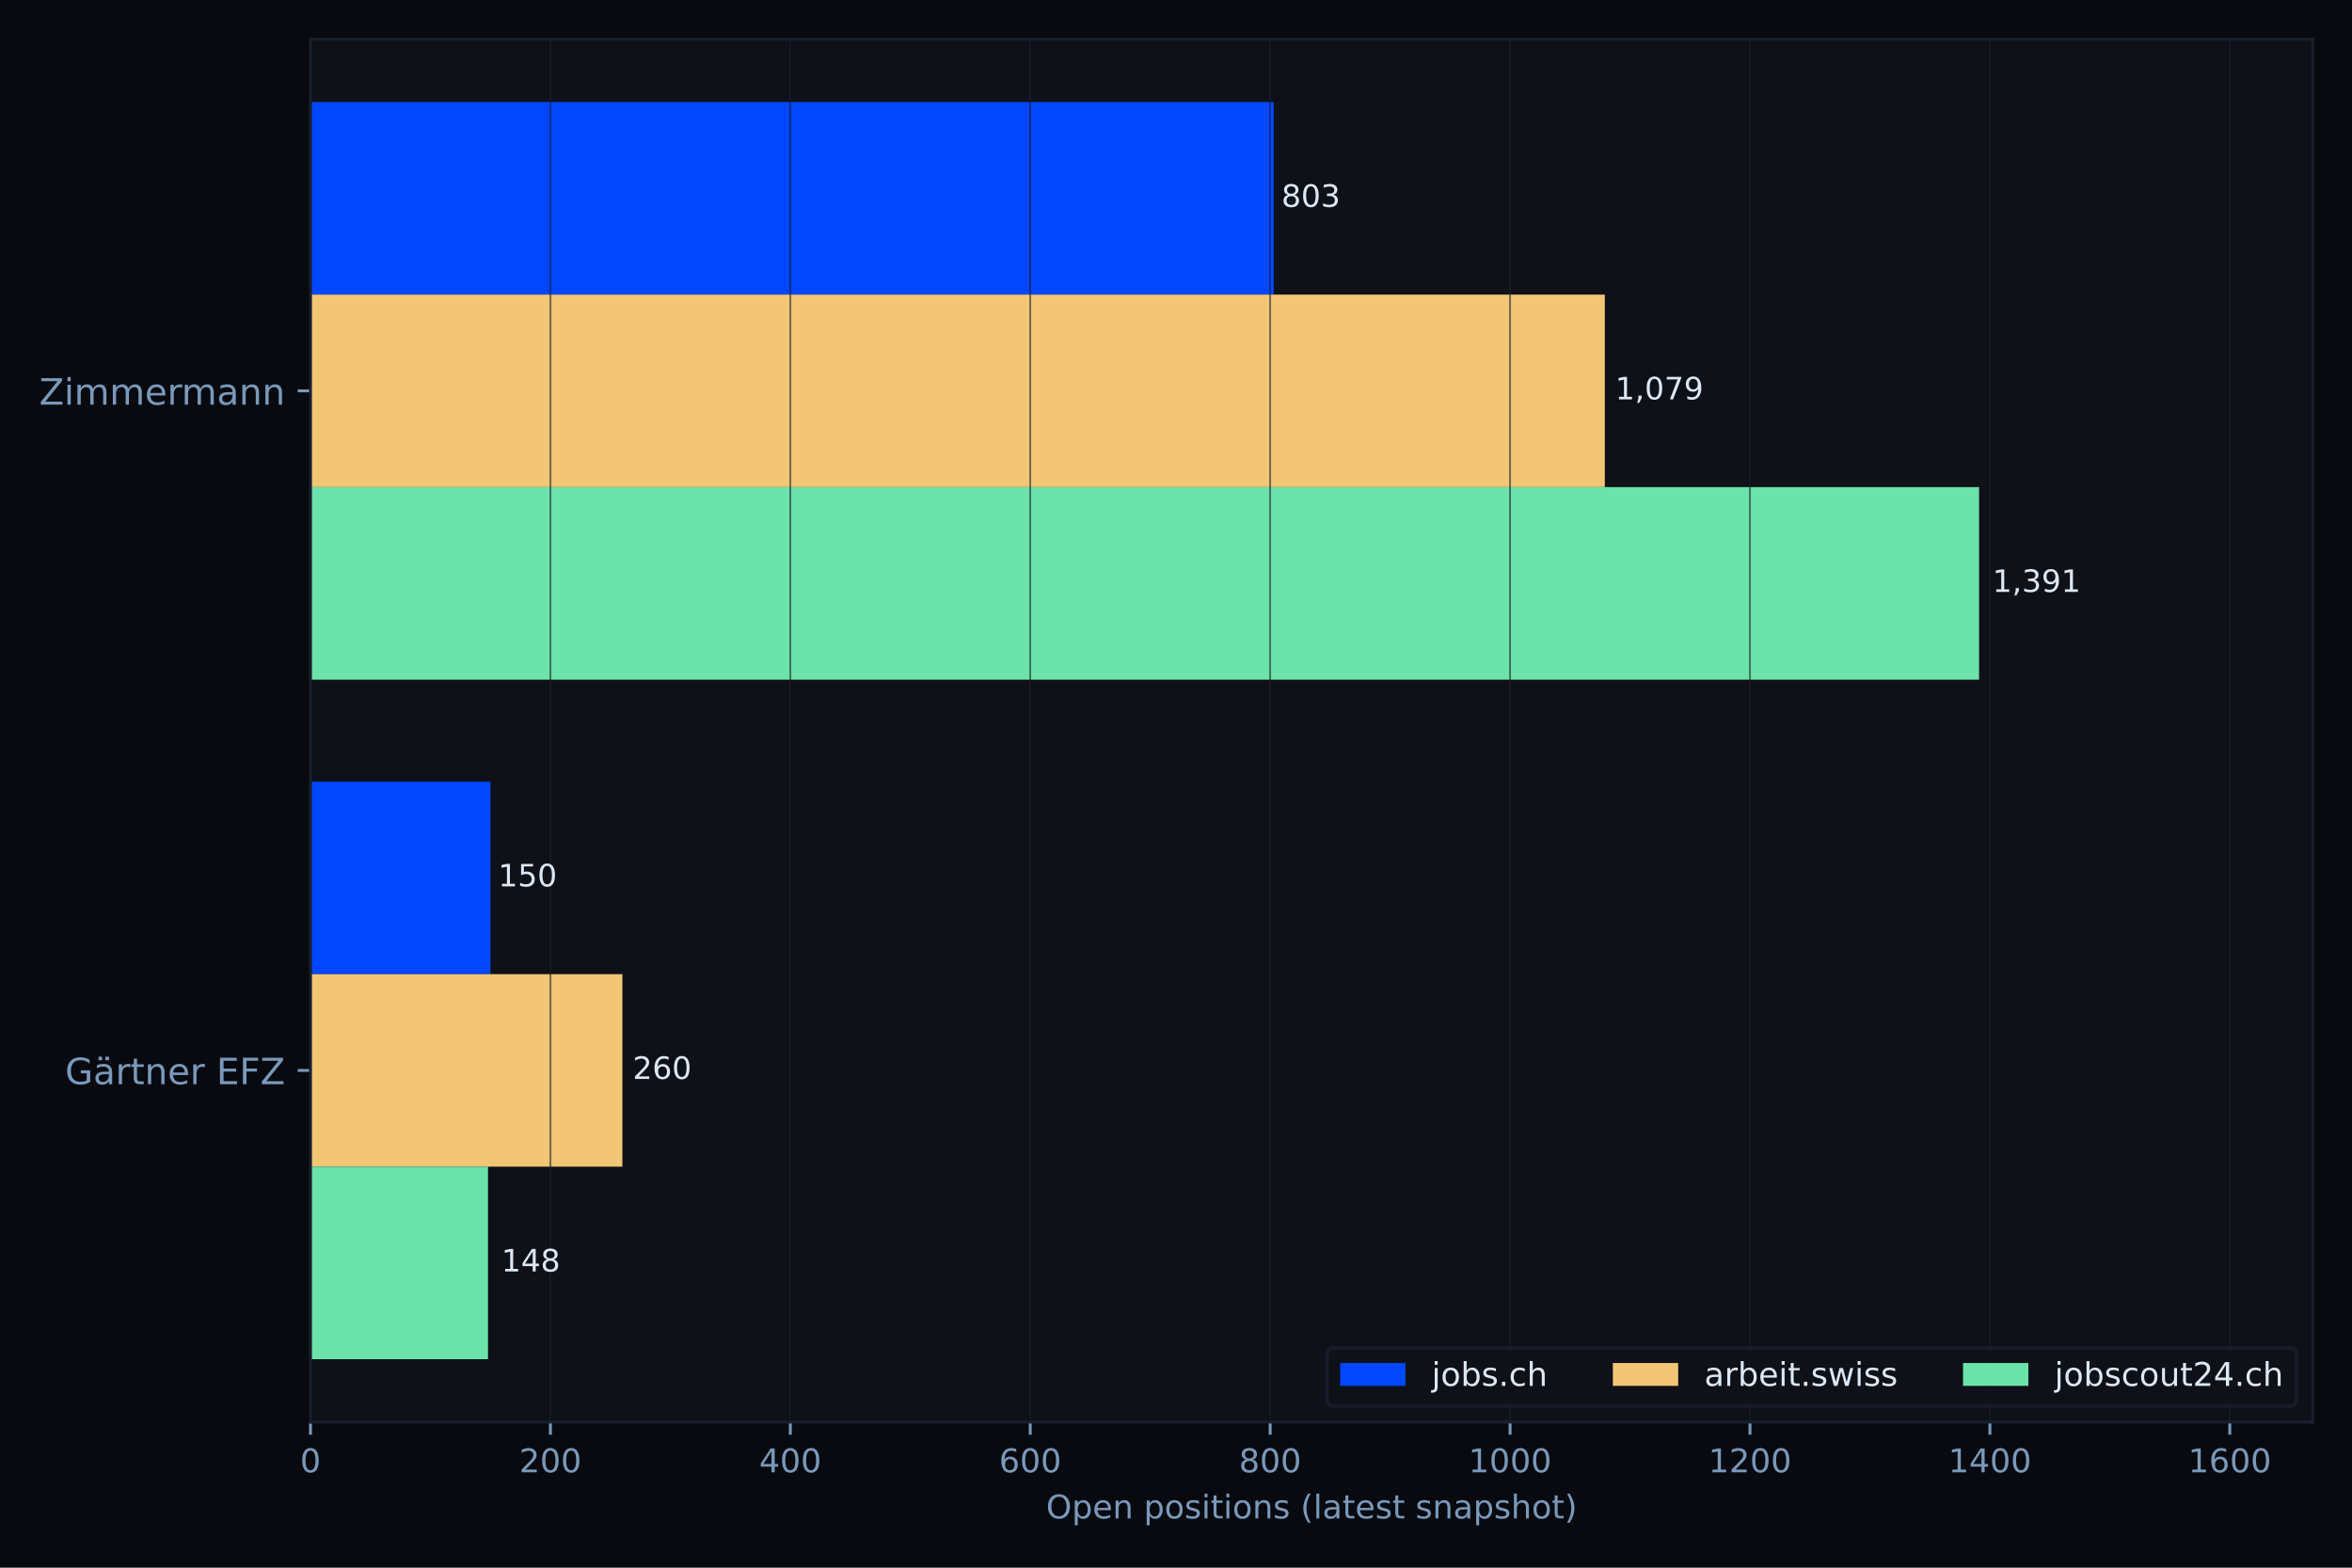
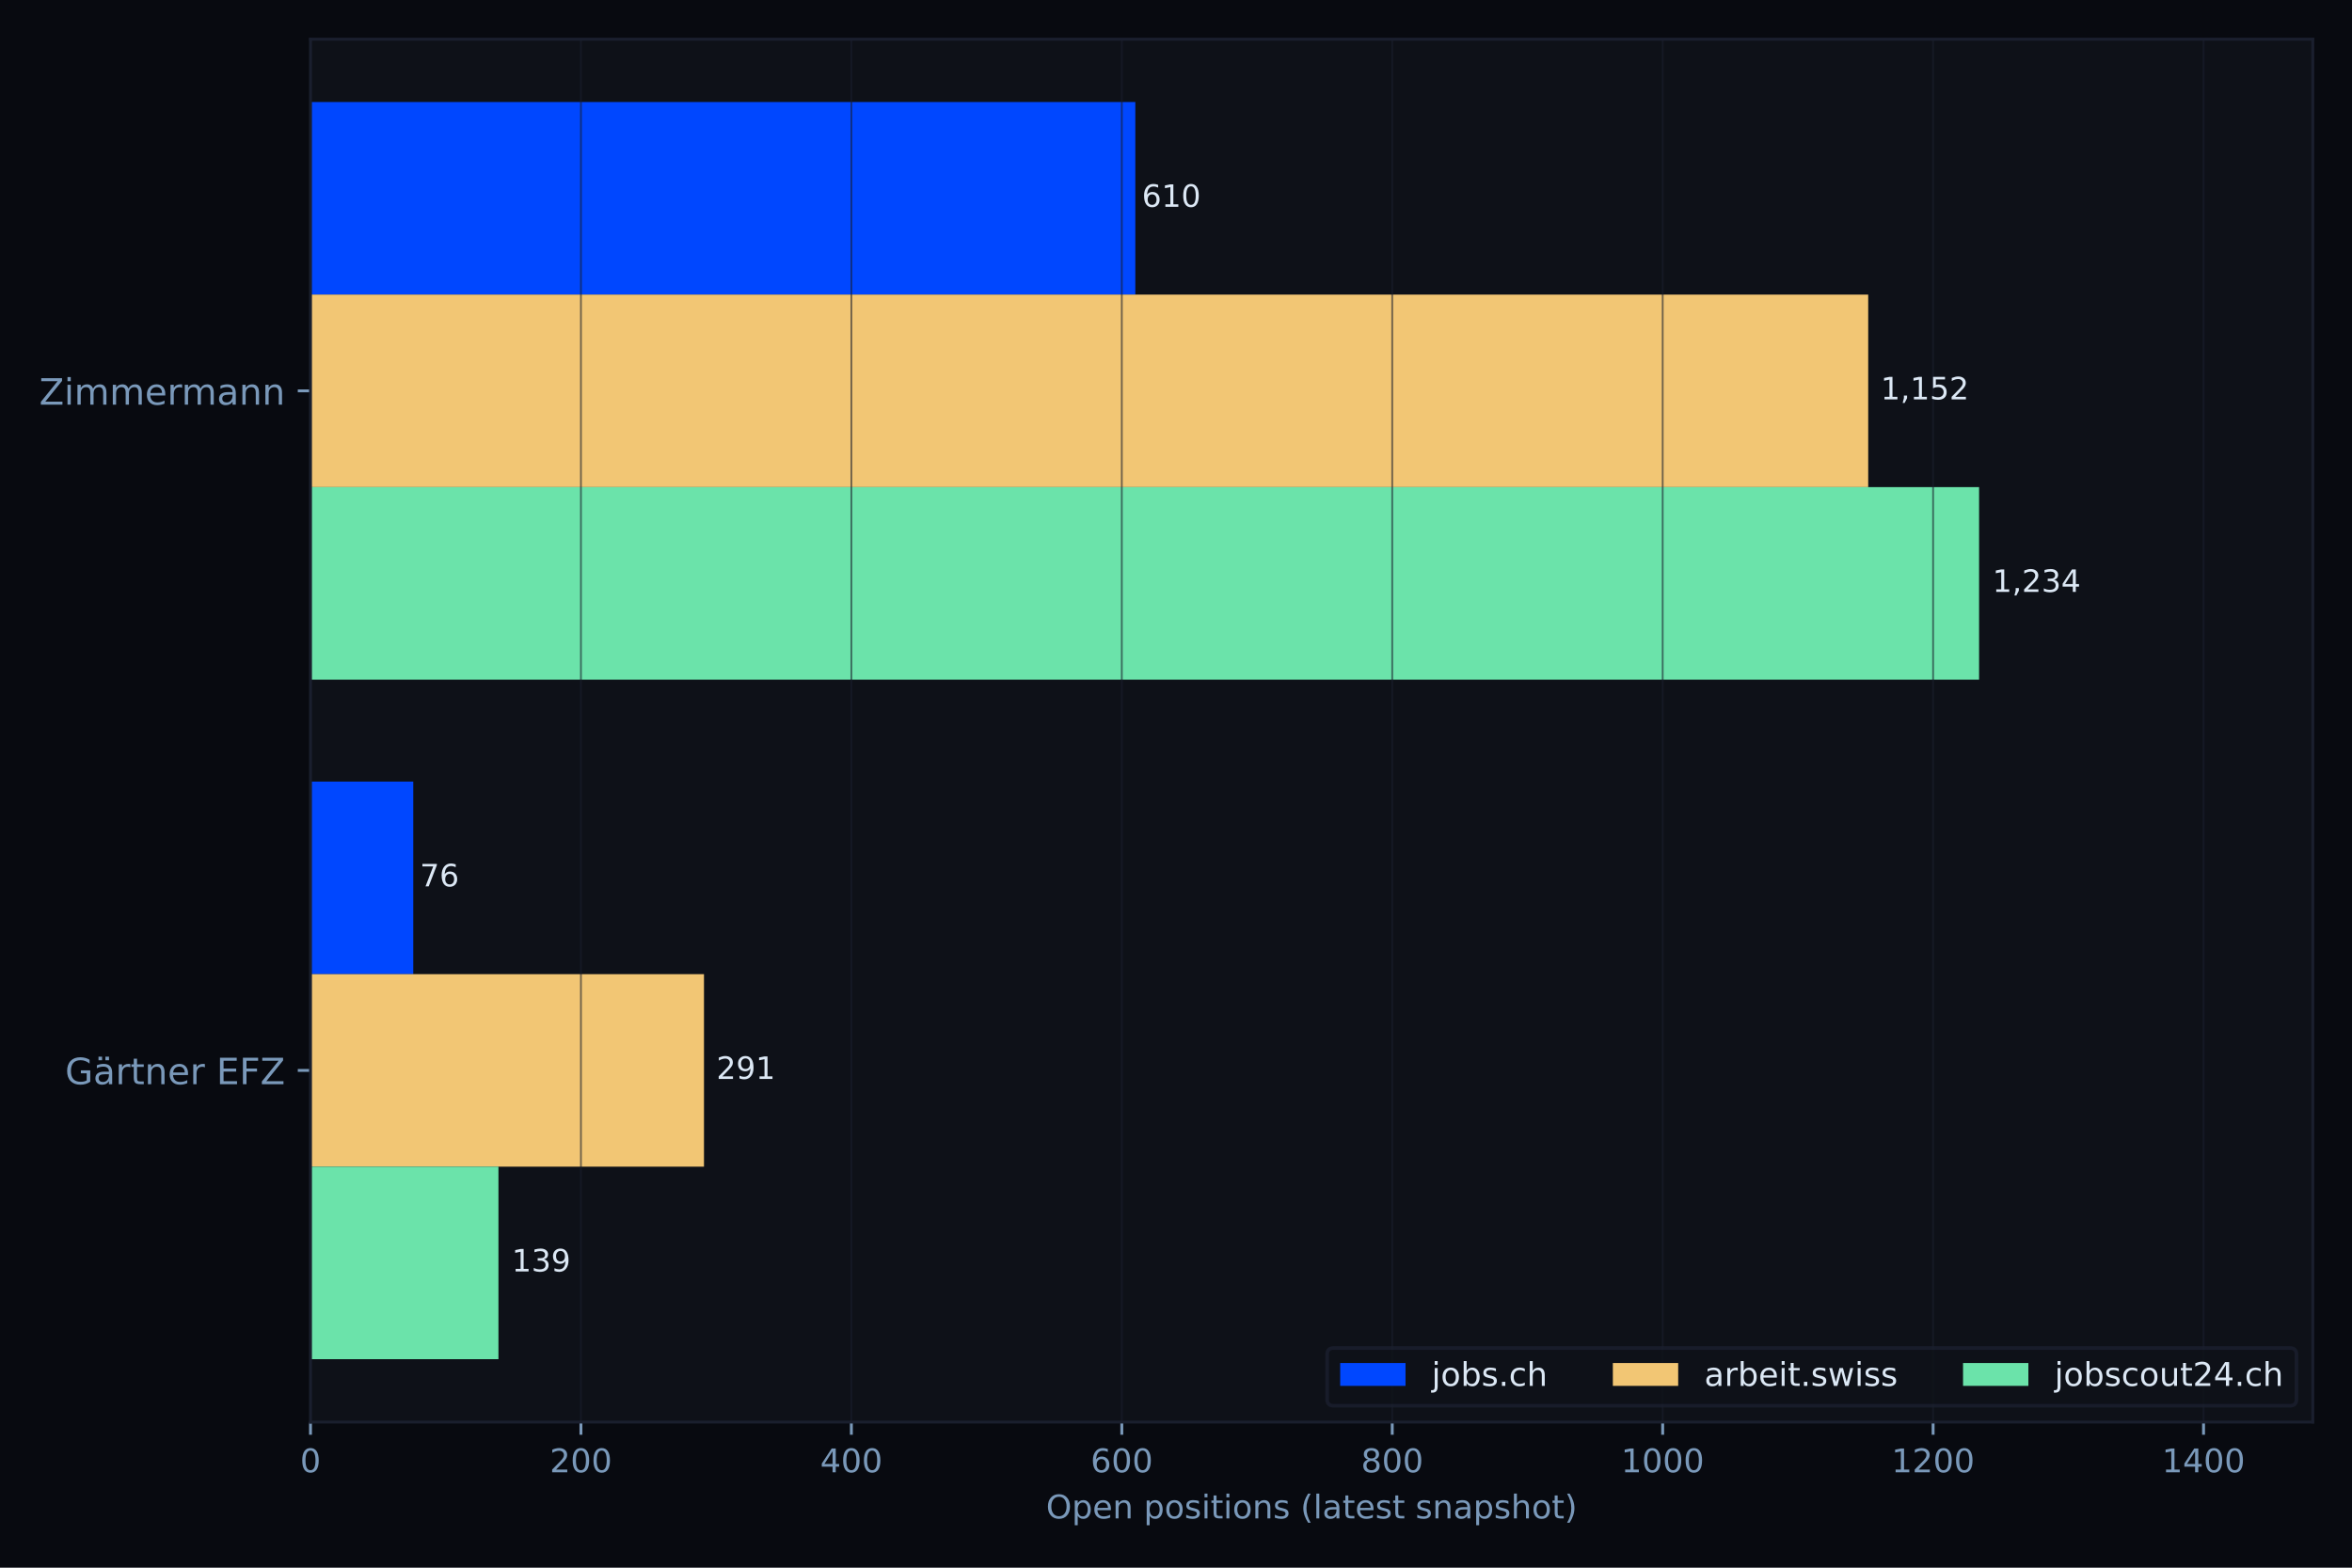
<svg xmlns="http://www.w3.org/2000/svg" xmlns:xlink="http://www.w3.org/1999/xlink" width="648pt" height="432pt" viewBox="0 0 648 432" version="1.1">
  <defs>
    <style type="text/css">*{stroke-linejoin: round; stroke-linecap: butt}</style>
  </defs>
  <g id="figure_1">
    <g id="patch_1">
      <path d="M 0 432  L 648 432  L 648 0  L 0 0  z " style="fill: #080a10" />
    </g>
    <g id="axes_1">
      <g id="patch_2">
        <path d="M 85.545 391.873  L 637.2 391.873  L 637.2 10.8  L 85.545 10.8  z " style="fill: #0e1118" />
      </g>
      <g id="patch_3">
-         <path d="M 85.545 28.121  L 350.929 28.121  L 350.929 81.178  L 85.545 81.178  z " clip-path="url(#p5564562293)" style="fill: #0047ff" />
+         <path d="M 85.545 28.121  L 312.794 28.121  L 312.794 81.178  L 85.545 81.178  z " clip-path="url(#ped184c3786)" style="fill: #0047ff" />
      </g>
      <g id="patch_4">
-         <path d="M 85.545 215.381  L 135.119 215.381  L 135.119 268.438  L 85.545 268.438  z " clip-path="url(#p5564562293)" style="fill: #0047ff" />
+         <path d="M 85.545 215.381  L 113.858 215.381  L 113.858 268.438  L 85.545 268.438  z " clip-path="url(#ped184c3786)" style="fill: #0047ff" />
      </g>
      <g id="patch_5">
-         <path d="M 85.545 81.178  L 442.145 81.178  L 442.145 134.235  L 85.545 134.235  z " clip-path="url(#p5564562293)" style="fill: #f2c674" />
+         <path d="M 85.545 81.178  L 514.709 81.178  L 514.709 134.235  L 85.545 134.235  z " clip-path="url(#ped184c3786)" style="fill: #f2c674" />
      </g>
      <g id="patch_6">
-         <path d="M 85.545 268.438  L 171.473 268.438  L 171.473 321.494  L 85.545 321.494  z " clip-path="url(#p5564562293)" style="fill: #f2c674" />
+         <path d="M 85.545 268.438  L 193.954 268.438  L 193.954 321.494  L 85.545 321.494  z " clip-path="url(#ped184c3786)" style="fill: #f2c674" />
      </g>
      <g id="patch_7">
-         <path d="M 85.545 134.235  L 545.258 134.235  L 545.258 187.292  L 85.545 187.292  z " clip-path="url(#p5564562293)" style="fill: #6be3aa" />
+         <path d="M 85.545 134.235  L 545.258 134.235  L 545.258 187.292  L 85.545 187.292  z " clip-path="url(#ped184c3786)" style="fill: #6be3aa" />
      </g>
      <g id="patch_8">
-         <path d="M 85.545 321.494  L 134.458 321.494  L 134.458 374.551  L 85.545 374.551  z " clip-path="url(#p5564562293)" style="fill: #6be3aa" />
+         <path d="M 85.545 321.494  L 137.328 321.494  L 137.328 374.551  L 85.545 374.551  z " clip-path="url(#ped184c3786)" style="fill: #6be3aa" />
      </g>
      <g id="matplotlib.axis_1">
        <g id="xtick_1">
          <g id="line2d_1">
-             <path d="M 85.545 391.873  L 85.545 10.8  " clip-path="url(#p5564562293)" style="fill: none; stroke: #1a1f2e; stroke-opacity: 0.6; stroke-width: 0.5; stroke-linecap: square" />
+             <path d="M 85.545 391.873  L 85.545 10.8  " clip-path="url(#ped184c3786)" style="fill: none; stroke: #1a1f2e; stroke-opacity: 0.6; stroke-width: 0.5; stroke-linecap: square" />
          </g>
          <g id="line2d_2">
            <defs>
              <path id="mff3be124f5" d="M 0 0  L 0 3.5  " style="stroke: #7a99ba; stroke-width: 0.8" />
            </defs>
            <g>
              <use xlink:href="#mff3be124f5" x="85.545" y="391.873" style="fill: #7a99ba; stroke: #7a99ba; stroke-width: 0.8" />
            </g>
          </g>
          <g id="text_1">
            <g style="fill: #7a99ba" transform="translate(82.68233 405.7113) scale(0.09 -0.09)">
              <defs>
                <path id="DejaVuSans-30" d="M 2034 4250  Q 1547 4250 1301 3770  Q 1056 3291 1056 2328  Q 1056 1369 1301 889  Q 1547 409 2034 409  Q 2525 409 2770 889  Q 3016 1369 3016 2328  Q 3016 3291 2770 3770  Q 2525 4250 2034 4250  z M 2034 4750  Q 2819 4750 3233 4129  Q 3647 3509 3647 2328  Q 3647 1150 3233 529  Q 2819 -91 2034 -91  Q 1250 -91 836 529  Q 422 1150 422 2328  Q 422 3509 836 4129  Q 1250 4750 2034 4750  z " transform="scale(0.015625)" />
              </defs>
              <use xlink:href="#DejaVuSans-30" />
            </g>
          </g>
        </g>
        <g id="xtick_2">
          <g id="line2d_3">
-             <path d="M 151.644 391.873  L 151.644 10.8  " clip-path="url(#p5564562293)" style="fill: none; stroke: #1a1f2e; stroke-opacity: 0.6; stroke-width: 0.5; stroke-linecap: square" />
+             <path d="M 160.053 391.873  L 160.053 10.8  " clip-path="url(#ped184c3786)" style="fill: none; stroke: #1a1f2e; stroke-opacity: 0.6; stroke-width: 0.5; stroke-linecap: square" />
          </g>
          <g id="line2d_4">
            <g>
-               <use xlink:href="#mff3be124f5" x="151.644" y="391.873" style="fill: #7a99ba; stroke: #7a99ba; stroke-width: 0.8" />
+               <use xlink:href="#mff3be124f5" x="160.053" y="391.873" style="fill: #7a99ba; stroke: #7a99ba; stroke-width: 0.8" />
            </g>
          </g>
          <g id="text_2">
-             <g style="fill: #7a99ba" transform="translate(143.0542 405.7113) scale(0.09 -0.09)">
+             <g style="fill: #7a99ba" transform="translate(151.4637 405.7113) scale(0.09 -0.09)">
              <defs>
                <path id="DejaVuSans-32" d="M 1228 531  L 3431 531  L 3431 0  L 469 0  L 469 531  Q 828 903 1448 1529  Q 2069 2156 2228 2338  Q 2531 2678 2651 2914  Q 2772 3150 2772 3378  Q 2772 3750 2511 3984  Q 2250 4219 1831 4219  Q 1534 4219 1204 4116  Q 875 4013 500 3803  L 500 4441  Q 881 4594 1212 4672  Q 1544 4750 1819 4750  Q 2544 4750 2975 4387  Q 3406 4025 3406 3419  Q 3406 3131 3298 2873  Q 3191 2616 2906 2266  Q 2828 2175 2409 1742  Q 1991 1309 1228 531  z " transform="scale(0.015625)" />
              </defs>
              <use xlink:href="#DejaVuSans-32" />
              <use xlink:href="#DejaVuSans-30" x="63.623" />
              <use xlink:href="#DejaVuSans-30" x="127.246" />
            </g>
          </g>
        </g>
        <g id="xtick_3">
          <g id="line2d_5">
-             <path d="M 217.742 391.873  L 217.742 10.8  " clip-path="url(#p5564562293)" style="fill: none; stroke: #1a1f2e; stroke-opacity: 0.6; stroke-width: 0.5; stroke-linecap: square" />
+             <path d="M 234.561 391.873  L 234.561 10.8  " clip-path="url(#ped184c3786)" style="fill: none; stroke: #1a1f2e; stroke-opacity: 0.6; stroke-width: 0.5; stroke-linecap: square" />
          </g>
          <g id="line2d_6">
            <g>
-               <use xlink:href="#mff3be124f5" x="217.742" y="391.873" style="fill: #7a99ba; stroke: #7a99ba; stroke-width: 0.8" />
+               <use xlink:href="#mff3be124f5" x="234.561" y="391.873" style="fill: #7a99ba; stroke: #7a99ba; stroke-width: 0.8" />
            </g>
          </g>
          <g id="text_3">
-             <g style="fill: #7a99ba" transform="translate(209.1522 405.7113) scale(0.09 -0.09)">
+             <g style="fill: #7a99ba" transform="translate(225.9714 405.7113) scale(0.09 -0.09)">
              <defs>
                <path id="DejaVuSans-34" d="M 2419 4116  L 825 1625  L 2419 1625  L 2419 4116  z M 2253 4666  L 3047 4666  L 3047 1625  L 3713 1625  L 3713 1100  L 3047 1100  L 3047 0  L 2419 0  L 2419 1100  L 313 1100  L 313 1709  L 2253 4666  z " transform="scale(0.015625)" />
              </defs>
              <use xlink:href="#DejaVuSans-34" />
              <use xlink:href="#DejaVuSans-30" x="63.623" />
              <use xlink:href="#DejaVuSans-30" x="127.246" />
            </g>
          </g>
        </g>
        <g id="xtick_4">
          <g id="line2d_7">
-             <path d="M 283.84 391.873  L 283.84 10.8  " clip-path="url(#p5564562293)" style="fill: none; stroke: #1a1f2e; stroke-opacity: 0.6; stroke-width: 0.5; stroke-linecap: square" />
+             <path d="M 309.068 391.873  L 309.068 10.8  " clip-path="url(#ped184c3786)" style="fill: none; stroke: #1a1f2e; stroke-opacity: 0.6; stroke-width: 0.5; stroke-linecap: square" />
          </g>
          <g id="line2d_8">
            <g>
-               <use xlink:href="#mff3be124f5" x="283.84" y="391.873" style="fill: #7a99ba; stroke: #7a99ba; stroke-width: 0.8" />
+               <use xlink:href="#mff3be124f5" x="309.068" y="391.873" style="fill: #7a99ba; stroke: #7a99ba; stroke-width: 0.8" />
            </g>
          </g>
          <g id="text_4">
-             <g style="fill: #7a99ba" transform="translate(275.2503 405.7113) scale(0.09 -0.09)">
+             <g style="fill: #7a99ba" transform="translate(300.479 405.7113) scale(0.09 -0.09)">
              <defs>
                <path id="DejaVuSans-36" d="M 2113 2584  Q 1688 2584 1439 2293  Q 1191 2003 1191 1497  Q 1191 994 1439 701  Q 1688 409 2113 409  Q 2538 409 2786 701  Q 3034 994 3034 1497  Q 3034 2003 2786 2293  Q 2538 2584 2113 2584  z M 3366 4563  L 3366 3988  Q 3128 4100 2886 4159  Q 2644 4219 2406 4219  Q 1781 4219 1451 3797  Q 1122 3375 1075 2522  Q 1259 2794 1537 2939  Q 1816 3084 2150 3084  Q 2853 3084 3261 2657  Q 3669 2231 3669 1497  Q 3669 778 3244 343  Q 2819 -91 2113 -91  Q 1303 -91 875 529  Q 447 1150 447 2328  Q 447 3434 972 4092  Q 1497 4750 2381 4750  Q 2619 4750 2861 4703  Q 3103 4656 3366 4563  z " transform="scale(0.015625)" />
              </defs>
              <use xlink:href="#DejaVuSans-36" />
              <use xlink:href="#DejaVuSans-30" x="63.623" />
              <use xlink:href="#DejaVuSans-30" x="127.246" />
            </g>
          </g>
        </g>
        <g id="xtick_5">
          <g id="line2d_9">
-             <path d="M 349.938 391.873  L 349.938 10.8  " clip-path="url(#p5564562293)" style="fill: none; stroke: #1a1f2e; stroke-opacity: 0.6; stroke-width: 0.5; stroke-linecap: square" />
+             <path d="M 383.576 391.873  L 383.576 10.8  " clip-path="url(#ped184c3786)" style="fill: none; stroke: #1a1f2e; stroke-opacity: 0.6; stroke-width: 0.5; stroke-linecap: square" />
          </g>
          <g id="line2d_10">
            <g>
-               <use xlink:href="#mff3be124f5" x="349.938" y="391.873" style="fill: #7a99ba; stroke: #7a99ba; stroke-width: 0.8" />
+               <use xlink:href="#mff3be124f5" x="383.576" y="391.873" style="fill: #7a99ba; stroke: #7a99ba; stroke-width: 0.8" />
            </g>
          </g>
          <g id="text_5">
-             <g style="fill: #7a99ba" transform="translate(341.3484 405.7113) scale(0.09 -0.09)">
+             <g style="fill: #7a99ba" transform="translate(374.9866 405.7113) scale(0.09 -0.09)">
              <defs>
                <path id="DejaVuSans-38" d="M 2034 2216  Q 1584 2216 1326 1975  Q 1069 1734 1069 1313  Q 1069 891 1326 650  Q 1584 409 2034 409  Q 2484 409 2743 651  Q 3003 894 3003 1313  Q 3003 1734 2745 1975  Q 2488 2216 2034 2216  z M 1403 2484  Q 997 2584 770 2862  Q 544 3141 544 3541  Q 544 4100 942 4425  Q 1341 4750 2034 4750  Q 2731 4750 3128 4425  Q 3525 4100 3525 3541  Q 3525 3141 3298 2862  Q 3072 2584 2669 2484  Q 3125 2378 3379 2068  Q 3634 1759 3634 1313  Q 3634 634 3220 271  Q 2806 -91 2034 -91  Q 1263 -91 848 271  Q 434 634 434 1313  Q 434 1759 690 2068  Q 947 2378 1403 2484  z M 1172 3481  Q 1172 3119 1398 2916  Q 1625 2713 2034 2713  Q 2441 2713 2670 2916  Q 2900 3119 2900 3481  Q 2900 3844 2670 4047  Q 2441 4250 2034 4250  Q 1625 4250 1398 4047  Q 1172 3844 1172 3481  z " transform="scale(0.015625)" />
              </defs>
              <use xlink:href="#DejaVuSans-38" />
              <use xlink:href="#DejaVuSans-30" x="63.623" />
              <use xlink:href="#DejaVuSans-30" x="127.246" />
            </g>
          </g>
        </g>
        <g id="xtick_6">
          <g id="line2d_11">
-             <path d="M 416.036 391.873  L 416.036 10.8  " clip-path="url(#p5564562293)" style="fill: none; stroke: #1a1f2e; stroke-opacity: 0.6; stroke-width: 0.5; stroke-linecap: square" />
+             <path d="M 458.084 391.873  L 458.084 10.8  " clip-path="url(#ped184c3786)" style="fill: none; stroke: #1a1f2e; stroke-opacity: 0.6; stroke-width: 0.5; stroke-linecap: square" />
          </g>
          <g id="line2d_12">
            <g>
-               <use xlink:href="#mff3be124f5" x="416.036" y="391.873" style="fill: #7a99ba; stroke: #7a99ba; stroke-width: 0.8" />
+               <use xlink:href="#mff3be124f5" x="458.084" y="391.873" style="fill: #7a99ba; stroke: #7a99ba; stroke-width: 0.8" />
            </g>
          </g>
          <g id="text_6">
-             <g style="fill: #7a99ba" transform="translate(404.5833 405.7113) scale(0.09 -0.09)">
+             <g style="fill: #7a99ba" transform="translate(446.6311 405.7113) scale(0.09 -0.09)">
              <defs>
                <path id="DejaVuSans-31" d="M 794 531  L 1825 531  L 1825 4091  L 703 3866  L 703 4441  L 1819 4666  L 2450 4666  L 2450 531  L 3481 531  L 3481 0  L 794 0  L 794 531  z " transform="scale(0.015625)" />
              </defs>
              <use xlink:href="#DejaVuSans-31" />
              <use xlink:href="#DejaVuSans-30" x="63.623" />
              <use xlink:href="#DejaVuSans-30" x="127.246" />
              <use xlink:href="#DejaVuSans-30" x="190.869" />
            </g>
          </g>
        </g>
        <g id="xtick_7">
          <g id="line2d_13">
-             <path d="M 482.134 391.873  L 482.134 10.8  " clip-path="url(#p5564562293)" style="fill: none; stroke: #1a1f2e; stroke-opacity: 0.6; stroke-width: 0.5; stroke-linecap: square" />
+             <path d="M 532.591 391.873  L 532.591 10.8  " clip-path="url(#ped184c3786)" style="fill: none; stroke: #1a1f2e; stroke-opacity: 0.6; stroke-width: 0.5; stroke-linecap: square" />
          </g>
          <g id="line2d_14">
            <g>
-               <use xlink:href="#mff3be124f5" x="482.134" y="391.873" style="fill: #7a99ba; stroke: #7a99ba; stroke-width: 0.8" />
+               <use xlink:href="#mff3be124f5" x="532.591" y="391.873" style="fill: #7a99ba; stroke: #7a99ba; stroke-width: 0.8" />
            </g>
          </g>
          <g id="text_7">
-             <g style="fill: #7a99ba" transform="translate(470.6814 405.7113) scale(0.09 -0.09)">
+             <g style="fill: #7a99ba" transform="translate(521.1388 405.7113) scale(0.09 -0.09)">
              <use xlink:href="#DejaVuSans-31" />
              <use xlink:href="#DejaVuSans-32" x="63.623" />
              <use xlink:href="#DejaVuSans-30" x="127.246" />
              <use xlink:href="#DejaVuSans-30" x="190.869" />
            </g>
          </g>
        </g>
        <g id="xtick_8">
          <g id="line2d_15">
-             <path d="M 548.232 391.873  L 548.232 10.8  " clip-path="url(#p5564562293)" style="fill: none; stroke: #1a1f2e; stroke-opacity: 0.6; stroke-width: 0.5; stroke-linecap: square" />
+             <path d="M 607.099 391.873  L 607.099 10.8  " clip-path="url(#ped184c3786)" style="fill: none; stroke: #1a1f2e; stroke-opacity: 0.6; stroke-width: 0.5; stroke-linecap: square" />
          </g>
          <g id="line2d_16">
            <g>
-               <use xlink:href="#mff3be124f5" x="548.232" y="391.873" style="fill: #7a99ba; stroke: #7a99ba; stroke-width: 0.8" />
+               <use xlink:href="#mff3be124f5" x="607.099" y="391.873" style="fill: #7a99ba; stroke: #7a99ba; stroke-width: 0.8" />
            </g>
          </g>
          <g id="text_8">
-             <g style="fill: #7a99ba" transform="translate(536.7795 405.7113) scale(0.09 -0.09)">
+             <g style="fill: #7a99ba" transform="translate(595.6464 405.7113) scale(0.09 -0.09)">
              <use xlink:href="#DejaVuSans-31" />
              <use xlink:href="#DejaVuSans-34" x="63.623" />
              <use xlink:href="#DejaVuSans-30" x="127.246" />
              <use xlink:href="#DejaVuSans-30" x="190.869" />
            </g>
          </g>
        </g>
-         <g id="xtick_9">
-           <g id="line2d_17">
-             <path d="M 614.33 391.873  L 614.33 10.8  " clip-path="url(#p5564562293)" style="fill: none; stroke: #1a1f2e; stroke-opacity: 0.6; stroke-width: 0.5; stroke-linecap: square" />
-           </g>
-           <g id="line2d_18">
-             <g>
-               <use xlink:href="#mff3be124f5" x="614.33" y="391.873" style="fill: #7a99ba; stroke: #7a99ba; stroke-width: 0.8" />
-             </g>
-           </g>
-           <g id="text_9">
-             <g style="fill: #7a99ba" transform="translate(602.8776 405.7113) scale(0.09 -0.09)">
-               <use xlink:href="#DejaVuSans-31" />
-               <use xlink:href="#DejaVuSans-36" x="63.623" />
-               <use xlink:href="#DejaVuSans-30" x="127.246" />
-               <use xlink:href="#DejaVuSans-30" x="190.869" />
-             </g>
-           </g>
-         </g>
-         <g id="text_10">
+         <g id="text_9">
          <g style="fill: #7a99ba" transform="translate(288.2091 418.4216) scale(0.09 -0.09)">
            <defs>
              <path id="DejaVuSans-4f" d="M 2522 4238  Q 1834 4238 1429 3725  Q 1025 3213 1025 2328  Q 1025 1447 1429 934  Q 1834 422 2522 422  Q 3209 422 3611 934  Q 4013 1447 4013 2328  Q 4013 3213 3611 3725  Q 3209 4238 2522 4238  z M 2522 4750  Q 3503 4750 4090 4092  Q 4678 3434 4678 2328  Q 4678 1225 4090 567  Q 3503 -91 2522 -91  Q 1538 -91 948 565  Q 359 1222 359 2328  Q 359 3434 948 4092  Q 1538 4750 2522 4750  z " transform="scale(0.015625)" />
              <path id="DejaVuSans-70" d="M 1159 525  L 1159 -1331  L 581 -1331  L 581 3500  L 1159 3500  L 1159 2969  Q 1341 3281 1617 3432  Q 1894 3584 2278 3584  Q 2916 3584 3314 3078  Q 3713 2572 3713 1747  Q 3713 922 3314 415  Q 2916 -91 2278 -91  Q 1894 -91 1617 61  Q 1341 213 1159 525  z M 3116 1747  Q 3116 2381 2855 2742  Q 2594 3103 2138 3103  Q 1681 3103 1420 2742  Q 1159 2381 1159 1747  Q 1159 1113 1420 752  Q 1681 391 2138 391  Q 2594 391 2855 752  Q 3116 1113 3116 1747  z " transform="scale(0.015625)" />
              <path id="DejaVuSans-65" d="M 3597 1894  L 3597 1613  L 953 1613  Q 991 1019 1311 708  Q 1631 397 2203 397  Q 2534 397 2845 478  Q 3156 559 3463 722  L 3463 178  Q 3153 47 2828 -22  Q 2503 -91 2169 -91  Q 1331 -91 842 396  Q 353 884 353 1716  Q 353 2575 817 3079  Q 1281 3584 2069 3584  Q 2775 3584 3186 3129  Q 3597 2675 3597 1894  z M 3022 2063  Q 3016 2534 2758 2815  Q 2500 3097 2075 3097  Q 1594 3097 1305 2825  Q 1016 2553 972 2059  L 3022 2063  z " transform="scale(0.015625)" />
              <path id="DejaVuSans-6e" d="M 3513 2113  L 3513 0  L 2938 0  L 2938 2094  Q 2938 2591 2744 2837  Q 2550 3084 2163 3084  Q 1697 3084 1428 2787  Q 1159 2491 1159 1978  L 1159 0  L 581 0  L 581 3500  L 1159 3500  L 1159 2956  Q 1366 3272 1645 3428  Q 1925 3584 2291 3584  Q 2894 3584 3203 3211  Q 3513 2838 3513 2113  z " transform="scale(0.015625)" />
              <path id="DejaVuSans-20" transform="scale(0.015625)" />
              <path id="DejaVuSans-6f" d="M 1959 3097  Q 1497 3097 1228 2736  Q 959 2375 959 1747  Q 959 1119 1226 758  Q 1494 397 1959 397  Q 2419 397 2687 759  Q 2956 1122 2956 1747  Q 2956 2369 2687 2733  Q 2419 3097 1959 3097  z M 1959 3584  Q 2709 3584 3137 3096  Q 3566 2609 3566 1747  Q 3566 888 3137 398  Q 2709 -91 1959 -91  Q 1206 -91 779 398  Q 353 888 353 1747  Q 353 2609 779 3096  Q 1206 3584 1959 3584  z " transform="scale(0.015625)" />
              <path id="DejaVuSans-73" d="M 2834 3397  L 2834 2853  Q 2591 2978 2328 3040  Q 2066 3103 1784 3103  Q 1356 3103 1142 2972  Q 928 2841 928 2578  Q 928 2378 1081 2264  Q 1234 2150 1697 2047  L 1894 2003  Q 2506 1872 2764 1633  Q 3022 1394 3022 966  Q 3022 478 2636 193  Q 2250 -91 1575 -91  Q 1294 -91 989 -36  Q 684 19 347 128  L 347 722  Q 666 556 975 473  Q 1284 391 1588 391  Q 1994 391 2212 530  Q 2431 669 2431 922  Q 2431 1156 2273 1281  Q 2116 1406 1581 1522  L 1381 1569  Q 847 1681 609 1914  Q 372 2147 372 2553  Q 372 3047 722 3315  Q 1072 3584 1716 3584  Q 2034 3584 2315 3537  Q 2597 3491 2834 3397  z " transform="scale(0.015625)" />
              <path id="DejaVuSans-69" d="M 603 3500  L 1178 3500  L 1178 0  L 603 0  L 603 3500  z M 603 4863  L 1178 4863  L 1178 4134  L 603 4134  L 603 4863  z " transform="scale(0.015625)" />
              <path id="DejaVuSans-74" d="M 1172 4494  L 1172 3500  L 2356 3500  L 2356 3053  L 1172 3053  L 1172 1153  Q 1172 725 1289 603  Q 1406 481 1766 481  L 2356 481  L 2356 0  L 1766 0  Q 1100 0 847 248  Q 594 497 594 1153  L 594 3053  L 172 3053  L 172 3500  L 594 3500  L 594 4494  L 1172 4494  z " transform="scale(0.015625)" />
              <path id="DejaVuSans-28" d="M 1984 4856  Q 1566 4138 1362 3434  Q 1159 2731 1159 2009  Q 1159 1288 1364 580  Q 1569 -128 1984 -844  L 1484 -844  Q 1016 -109 783 600  Q 550 1309 550 2009  Q 550 2706 781 3412  Q 1013 4119 1484 4856  L 1984 4856  z " transform="scale(0.015625)" />
              <path id="DejaVuSans-6c" d="M 603 4863  L 1178 4863  L 1178 0  L 603 0  L 603 4863  z " transform="scale(0.015625)" />
              <path id="DejaVuSans-61" d="M 2194 1759  Q 1497 1759 1228 1600  Q 959 1441 959 1056  Q 959 750 1161 570  Q 1363 391 1709 391  Q 2188 391 2477 730  Q 2766 1069 2766 1631  L 2766 1759  L 2194 1759  z M 3341 1997  L 3341 0  L 2766 0  L 2766 531  Q 2569 213 2275 61  Q 1981 -91 1556 -91  Q 1019 -91 701 211  Q 384 513 384 1019  Q 384 1609 779 1909  Q 1175 2209 1959 2209  L 2766 2209  L 2766 2266  Q 2766 2663 2505 2880  Q 2244 3097 1772 3097  Q 1472 3097 1187 3025  Q 903 2953 641 2809  L 641 3341  Q 956 3463 1253 3523  Q 1550 3584 1831 3584  Q 2591 3584 2966 3190  Q 3341 2797 3341 1997  z " transform="scale(0.015625)" />
              <path id="DejaVuSans-68" d="M 3513 2113  L 3513 0  L 2938 0  L 2938 2094  Q 2938 2591 2744 2837  Q 2550 3084 2163 3084  Q 1697 3084 1428 2787  Q 1159 2491 1159 1978  L 1159 0  L 581 0  L 581 4863  L 1159 4863  L 1159 2956  Q 1366 3272 1645 3428  Q 1925 3584 2291 3584  Q 2894 3584 3203 3211  Q 3513 2838 3513 2113  z " transform="scale(0.015625)" />
              <path id="DejaVuSans-29" d="M 513 4856  L 1013 4856  Q 1481 4119 1714 3412  Q 1947 2706 1947 2009  Q 1947 1309 1714 600  Q 1481 -109 1013 -844  L 513 -844  Q 928 -128 1133 580  Q 1338 1288 1338 2009  Q 1338 2731 1133 3434  Q 928 4138 513 4856  z " transform="scale(0.015625)" />
            </defs>
            <use xlink:href="#DejaVuSans-4f" />
            <use xlink:href="#DejaVuSans-70" x="78.711" />
            <use xlink:href="#DejaVuSans-65" x="142.188" />
            <use xlink:href="#DejaVuSans-6e" x="203.711" />
            <use xlink:href="#DejaVuSans-20" x="267.09" />
            <use xlink:href="#DejaVuSans-70" x="298.877" />
            <use xlink:href="#DejaVuSans-6f" x="362.354" />
            <use xlink:href="#DejaVuSans-73" x="423.535" />
            <use xlink:href="#DejaVuSans-69" x="475.635" />
            <use xlink:href="#DejaVuSans-74" x="503.418" />
            <use xlink:href="#DejaVuSans-69" x="542.627" />
            <use xlink:href="#DejaVuSans-6f" x="570.41" />
            <use xlink:href="#DejaVuSans-6e" x="631.592" />
            <use xlink:href="#DejaVuSans-73" x="694.971" />
            <use xlink:href="#DejaVuSans-20" x="747.07" />
            <use xlink:href="#DejaVuSans-28" x="778.857" />
            <use xlink:href="#DejaVuSans-6c" x="817.871" />
            <use xlink:href="#DejaVuSans-61" x="845.654" />
            <use xlink:href="#DejaVuSans-74" x="906.934" />
            <use xlink:href="#DejaVuSans-65" x="946.143" />
            <use xlink:href="#DejaVuSans-73" x="1007.666" />
            <use xlink:href="#DejaVuSans-74" x="1059.766" />
            <use xlink:href="#DejaVuSans-20" x="1098.975" />
            <use xlink:href="#DejaVuSans-73" x="1130.762" />
            <use xlink:href="#DejaVuSans-6e" x="1182.861" />
            <use xlink:href="#DejaVuSans-61" x="1246.24" />
            <use xlink:href="#DejaVuSans-70" x="1307.52" />
            <use xlink:href="#DejaVuSans-73" x="1370.996" />
            <use xlink:href="#DejaVuSans-68" x="1423.096" />
            <use xlink:href="#DejaVuSans-6f" x="1486.475" />
            <use xlink:href="#DejaVuSans-74" x="1547.656" />
            <use xlink:href="#DejaVuSans-29" x="1586.865" />
          </g>
        </g>
      </g>
      <g id="matplotlib.axis_2">
        <g id="ytick_1">
-           <g id="line2d_19">
+           <g id="line2d_17">
            <defs>
              <path id="mdf66c61492" d="M 0 0  L -3.5 0  " style="stroke: #7a99ba; stroke-width: 0.8" />
            </defs>
            <g>
              <use xlink:href="#mdf66c61492" x="85.545" y="107.707" style="fill: #7a99ba; stroke: #7a99ba; stroke-width: 0.8" />
            </g>
          </g>
-           <g id="text_11">
+           <g id="text_10">
            <g style="fill: #7a99ba" transform="translate(10.80327 111.5059) scale(0.1 -0.1)">
              <defs>
                <path id="DejaVuSans-5a" d="M 359 4666  L 4025 4666  L 4025 4184  L 1075 531  L 4097 531  L 4097 0  L 288 0  L 288 481  L 3238 4134  L 359 4134  L 359 4666  z " transform="scale(0.015625)" />
                <path id="DejaVuSans-6d" d="M 3328 2828  Q 3544 3216 3844 3400  Q 4144 3584 4550 3584  Q 5097 3584 5394 3201  Q 5691 2819 5691 2113  L 5691 0  L 5113 0  L 5113 2094  Q 5113 2597 4934 2840  Q 4756 3084 4391 3084  Q 3944 3084 3684 2787  Q 3425 2491 3425 1978  L 3425 0  L 2847 0  L 2847 2094  Q 2847 2600 2669 2842  Q 2491 3084 2119 3084  Q 1678 3084 1418 2786  Q 1159 2488 1159 1978  L 1159 0  L 581 0  L 581 3500  L 1159 3500  L 1159 2956  Q 1356 3278 1631 3431  Q 1906 3584 2284 3584  Q 2666 3584 2933 3390  Q 3200 3197 3328 2828  z " transform="scale(0.015625)" />
                <path id="DejaVuSans-72" d="M 2631 2963  Q 2534 3019 2420 3045  Q 2306 3072 2169 3072  Q 1681 3072 1420 2755  Q 1159 2438 1159 1844  L 1159 0  L 581 0  L 581 3500  L 1159 3500  L 1159 2956  Q 1341 3275 1631 3429  Q 1922 3584 2338 3584  Q 2397 3584 2469 3576  Q 2541 3569 2628 3553  L 2631 2963  z " transform="scale(0.015625)" />
              </defs>
              <use xlink:href="#DejaVuSans-5a" />
              <use xlink:href="#DejaVuSans-69" x="68.506" />
              <use xlink:href="#DejaVuSans-6d" x="96.289" />
              <use xlink:href="#DejaVuSans-6d" x="193.701" />
              <use xlink:href="#DejaVuSans-65" x="291.113" />
              <use xlink:href="#DejaVuSans-72" x="352.637" />
              <use xlink:href="#DejaVuSans-6d" x="392" />
              <use xlink:href="#DejaVuSans-61" x="489.412" />
              <use xlink:href="#DejaVuSans-6e" x="550.691" />
              <use xlink:href="#DejaVuSans-6e" x="614.07" />
            </g>
          </g>
        </g>
        <g id="ytick_2">
-           <g id="line2d_20">
+           <g id="line2d_18">
            <g>
              <use xlink:href="#mdf66c61492" x="85.545" y="294.966" style="fill: #7a99ba; stroke: #7a99ba; stroke-width: 0.8" />
            </g>
          </g>
-           <g id="text_12">
+           <g id="text_11">
            <g style="fill: #7a99ba" transform="translate(17.93764 298.7652) scale(0.1 -0.1)">
              <defs>
                <path id="DejaVuSans-47" d="M 3809 666  L 3809 1919  L 2778 1919  L 2778 2438  L 4434 2438  L 4434 434  Q 4069 175 3628 42  Q 3188 -91 2688 -91  Q 1594 -91 976 548  Q 359 1188 359 2328  Q 359 3472 976 4111  Q 1594 4750 2688 4750  Q 3144 4750 3555 4637  Q 3966 4525 4313 4306  L 4313 3634  Q 3963 3931 3569 4081  Q 3175 4231 2741 4231  Q 1884 4231 1454 3753  Q 1025 3275 1025 2328  Q 1025 1384 1454 906  Q 1884 428 2741 428  Q 3075 428 3337 486  Q 3600 544 3809 666  z " transform="scale(0.015625)" />
                <path id="DejaVuSans-e4" d="M 2194 1759  Q 1497 1759 1228 1600  Q 959 1441 959 1056  Q 959 750 1161 570  Q 1363 391 1709 391  Q 2188 391 2477 730  Q 2766 1069 2766 1631  L 2766 1759  L 2194 1759  z M 3341 1997  L 3341 0  L 2766 0  L 2766 531  Q 2569 213 2275 61  Q 1981 -91 1556 -91  Q 1019 -91 701 211  Q 384 513 384 1019  Q 384 1609 779 1909  Q 1175 2209 1959 2209  L 2766 2209  L 2766 2266  Q 2766 2663 2505 2880  Q 2244 3097 1772 3097  Q 1472 3097 1187 3025  Q 903 2953 641 2809  L 641 3341  Q 956 3463 1253 3523  Q 1550 3584 1831 3584  Q 2591 3584 2966 3190  Q 3341 2797 3341 1997  z M 2150 4850  L 2784 4850  L 2784 4219  L 2150 4219  L 2150 4850  z M 928 4850  L 1562 4850  L 1562 4219  L 928 4219  L 928 4850  z " transform="scale(0.015625)" />
                <path id="DejaVuSans-45" d="M 628 4666  L 3578 4666  L 3578 4134  L 1259 4134  L 1259 2753  L 3481 2753  L 3481 2222  L 1259 2222  L 1259 531  L 3634 531  L 3634 0  L 628 0  L 628 4666  z " transform="scale(0.015625)" />
                <path id="DejaVuSans-46" d="M 628 4666  L 3309 4666  L 3309 4134  L 1259 4134  L 1259 2759  L 3109 2759  L 3109 2228  L 1259 2228  L 1259 0  L 628 0  L 628 4666  z " transform="scale(0.015625)" />
              </defs>
              <use xlink:href="#DejaVuSans-47" />
              <use xlink:href="#DejaVuSans-e4" x="77.49" />
              <use xlink:href="#DejaVuSans-72" x="138.77" />
              <use xlink:href="#DejaVuSans-74" x="179.883" />
              <use xlink:href="#DejaVuSans-6e" x="219.092" />
              <use xlink:href="#DejaVuSans-65" x="282.471" />
              <use xlink:href="#DejaVuSans-72" x="343.994" />
              <use xlink:href="#DejaVuSans-20" x="385.107" />
              <use xlink:href="#DejaVuSans-45" x="416.895" />
              <use xlink:href="#DejaVuSans-46" x="480.078" />
              <use xlink:href="#DejaVuSans-5a" x="537.598" />
            </g>
          </g>
        </g>
      </g>
      <g id="patch_9">
        <path d="M 85.545 391.873  L 85.545 10.8  " style="fill: none; stroke: #1a1f2e; stroke-width: 0.8; stroke-linejoin: miter; stroke-linecap: square" />
      </g>
      <g id="patch_10">
        <path d="M 637.2 391.873  L 637.2 10.8  " style="fill: none; stroke: #1a1f2e; stroke-width: 0.8; stroke-linejoin: miter; stroke-linecap: square" />
      </g>
      <g id="patch_11">
        <path d="M 85.545 391.873  L 637.2 391.873  " style="fill: none; stroke: #1a1f2e; stroke-width: 0.8; stroke-linejoin: miter; stroke-linecap: square" />
      </g>
      <g id="patch_12">
        <path d="M 85.545 10.8  L 637.2 10.8  " style="fill: none; stroke: #1a1f2e; stroke-width: 0.8; stroke-linejoin: miter; stroke-linecap: square" />
      </g>
+       <g id="text_12">
+         <g style="fill: #dce8f5" transform="translate(314.6117 56.99536) scale(0.085 -0.085)">
+           <use xlink:href="#DejaVuSans-36" />
+           <use xlink:href="#DejaVuSans-31" x="63.623" />
+           <use xlink:href="#DejaVuSans-30" x="127.246" />
+         </g>
+       </g>
      <g id="text_13">
-         <g style="fill: #dce8f5" transform="translate(353.0523 56.99536) scale(0.085 -0.085)">
+         <g style="fill: #dce8f5" transform="translate(115.6763 244.2547) scale(0.085 -0.085)">
+           <defs>
+             <path id="DejaVuSans-37" d="M 525 4666  L 3525 4666  L 3525 4397  L 1831 0  L 1172 0  L 2766 4134  L 525 4134  L 525 4666  z " transform="scale(0.015625)" />
+           </defs>
+           <use xlink:href="#DejaVuSans-37" />
+           <use xlink:href="#DejaVuSans-36" x="63.623" />
+         </g>
+       </g>
+       <g id="text_14">
+         <g style="fill: #dce8f5" transform="translate(518.1428 110.0522) scale(0.085 -0.085)">
+           <defs>
+             <path id="DejaVuSans-2c" d="M 750 794  L 1409 794  L 1409 256  L 897 -744  L 494 -744  L 750 256  L 750 794  z " transform="scale(0.015625)" />
+             <path id="DejaVuSans-35" d="M 691 4666  L 3169 4666  L 3169 4134  L 1269 4134  L 1269 2991  Q 1406 3038 1543 3061  Q 1681 3084 1819 3084  Q 2600 3084 3056 2656  Q 3513 2228 3513 1497  Q 3513 744 3044 326  Q 2575 -91 1722 -91  Q 1428 -91 1123 -41  Q 819 9 494 109  L 494 744  Q 775 591 1075 516  Q 1375 441 1709 441  Q 2250 441 2565 725  Q 2881 1009 2881 1497  Q 2881 1984 2565 2268  Q 2250 2553 1709 2553  Q 1456 2553 1204 2497  Q 953 2441 691 2322  L 691 4666  z " transform="scale(0.015625)" />
+           </defs>
+           <use xlink:href="#DejaVuSans-31" />
+           <use xlink:href="#DejaVuSans-2c" x="63.623" />
+           <use xlink:href="#DejaVuSans-31" x="95.41" />
+           <use xlink:href="#DejaVuSans-35" x="159.033" />
+           <use xlink:href="#DejaVuSans-32" x="222.656" />
+         </g>
+       </g>
+       <g id="text_15">
+         <g style="fill: #dce8f5" transform="translate(197.3874 297.3115) scale(0.085 -0.085)">
+           <defs>
+             <path id="DejaVuSans-39" d="M 703 97  L 703 672  Q 941 559 1184 500  Q 1428 441 1663 441  Q 2288 441 2617 861  Q 2947 1281 2994 2138  Q 2813 1869 2534 1725  Q 2256 1581 1919 1581  Q 1219 1581 811 2004  Q 403 2428 403 3163  Q 403 3881 828 4315  Q 1253 4750 1959 4750  Q 2769 4750 3195 4129  Q 3622 3509 3622 2328  Q 3622 1225 3098 567  Q 2575 -91 1691 -91  Q 1453 -91 1209 -44  Q 966 3 703 97  z M 1959 2075  Q 2384 2075 2632 2365  Q 2881 2656 2881 3163  Q 2881 3666 2632 3958  Q 2384 4250 1959 4250  Q 1534 4250 1286 3958  Q 1038 3666 1038 3163  Q 1038 2656 1286 2365  Q 1534 2075 1959 2075  z " transform="scale(0.015625)" />
+           </defs>
+           <use xlink:href="#DejaVuSans-32" />
+           <use xlink:href="#DejaVuSans-39" x="63.623" />
+           <use xlink:href="#DejaVuSans-31" x="127.246" />
+         </g>
+       </g>
+       <g id="text_16">
+         <g style="fill: #dce8f5" transform="translate(548.9353 163.109) scale(0.085 -0.085)">
          <defs>
            <path id="DejaVuSans-33" d="M 2597 2516  Q 3050 2419 3304 2112  Q 3559 1806 3559 1356  Q 3559 666 3084 287  Q 2609 -91 1734 -91  Q 1441 -91 1130 -33  Q 819 25 488 141  L 488 750  Q 750 597 1062 519  Q 1375 441 1716 441  Q 2309 441 2620 675  Q 2931 909 2931 1356  Q 2931 1769 2642 2001  Q 2353 2234 1838 2234  L 1294 2234  L 1294 2753  L 1863 2753  Q 2328 2753 2575 2939  Q 2822 3125 2822 3475  Q 2822 3834 2567 4026  Q 2313 4219 1838 4219  Q 1578 4219 1281 4162  Q 984 4106 628 3988  L 628 4550  Q 988 4650 1302 4700  Q 1616 4750 1894 4750  Q 2613 4750 3031 4423  Q 3450 4097 3450 3541  Q 3450 3153 3228 2886  Q 3006 2619 2597 2516  z " transform="scale(0.015625)" />
          </defs>
-           <use xlink:href="#DejaVuSans-38" />
-           <use xlink:href="#DejaVuSans-30" x="63.623" />
-           <use xlink:href="#DejaVuSans-33" x="127.246" />
-         </g>
-       </g>
-       <g id="text_14">
-         <g style="fill: #dce8f5" transform="translate(137.2421 244.2547) scale(0.085 -0.085)">
-           <defs>
-             <path id="DejaVuSans-35" d="M 691 4666  L 3169 4666  L 3169 4134  L 1269 4134  L 1269 2991  Q 1406 3038 1543 3061  Q 1681 3084 1819 3084  Q 2600 3084 3056 2656  Q 3513 2228 3513 1497  Q 3513 744 3044 326  Q 2575 -91 1722 -91  Q 1428 -91 1123 -41  Q 819 9 494 109  L 494 744  Q 775 591 1075 516  Q 1375 441 1709 441  Q 2250 441 2565 725  Q 2881 1009 2881 1497  Q 2881 1984 2565 2268  Q 2250 2553 1709 2553  Q 1456 2553 1204 2497  Q 953 2441 691 2322  L 691 4666  z " transform="scale(0.015625)" />
-           </defs>
-           <use xlink:href="#DejaVuSans-31" />
-           <use xlink:href="#DejaVuSans-35" x="63.623" />
-           <use xlink:href="#DejaVuSans-30" x="127.246" />
-         </g>
-       </g>
-       <g id="text_15">
-         <g style="fill: #dce8f5" transform="translate(444.9974 110.0522) scale(0.085 -0.085)">
-           <defs>
-             <path id="DejaVuSans-2c" d="M 750 794  L 1409 794  L 1409 256  L 897 -744  L 494 -744  L 750 256  L 750 794  z " transform="scale(0.015625)" />
-             <path id="DejaVuSans-37" d="M 525 4666  L 3525 4666  L 3525 4397  L 1831 0  L 1172 0  L 2766 4134  L 525 4134  L 525 4666  z " transform="scale(0.015625)" />
-             <path id="DejaVuSans-39" d="M 703 97  L 703 672  Q 941 559 1184 500  Q 1428 441 1663 441  Q 2288 441 2617 861  Q 2947 1281 2994 2138  Q 2813 1869 2534 1725  Q 2256 1581 1919 1581  Q 1219 1581 811 2004  Q 403 2428 403 3163  Q 403 3881 828 4315  Q 1253 4750 1959 4750  Q 2769 4750 3195 4129  Q 3622 3509 3622 2328  Q 3622 1225 3098 567  Q 2575 -91 1691 -91  Q 1453 -91 1209 -44  Q 966 3 703 97  z M 1959 2075  Q 2384 2075 2632 2365  Q 2881 2656 2881 3163  Q 2881 3666 2632 3958  Q 2384 4250 1959 4250  Q 1534 4250 1286 3958  Q 1038 3666 1038 3163  Q 1038 2656 1286 2365  Q 1534 2075 1959 2075  z " transform="scale(0.015625)" />
-           </defs>
          <use xlink:href="#DejaVuSans-31" />
          <use xlink:href="#DejaVuSans-2c" x="63.623" />
-           <use xlink:href="#DejaVuSans-30" x="95.41" />
-           <use xlink:href="#DejaVuSans-37" x="159.033" />
-           <use xlink:href="#DejaVuSans-39" x="222.656" />
-         </g>
-       </g>
-       <g id="text_16">
-         <g style="fill: #dce8f5" transform="translate(174.3257 297.3115) scale(0.085 -0.085)">
-           <use xlink:href="#DejaVuSans-32" />
-           <use xlink:href="#DejaVuSans-36" x="63.623" />
-           <use xlink:href="#DejaVuSans-30" x="127.246" />
+           <use xlink:href="#DejaVuSans-32" x="95.41" />
+           <use xlink:href="#DejaVuSans-33" x="159.033" />
+           <use xlink:href="#DejaVuSans-34" x="222.656" />
        </g>
      </g>
      <g id="text_17">
-         <g style="fill: #dce8f5" transform="translate(548.9353 163.109) scale(0.085 -0.085)">
+         <g style="fill: #dce8f5" transform="translate(141.006 350.3683) scale(0.085 -0.085)">
          <use xlink:href="#DejaVuSans-31" />
-           <use xlink:href="#DejaVuSans-2c" x="63.623" />
-           <use xlink:href="#DejaVuSans-33" x="95.41" />
-           <use xlink:href="#DejaVuSans-39" x="159.033" />
-           <use xlink:href="#DejaVuSans-31" x="222.656" />
-         </g>
-       </g>
-       <g id="text_18">
-         <g style="fill: #dce8f5" transform="translate(138.1357 350.3683) scale(0.085 -0.085)">
-           <use xlink:href="#DejaVuSans-31" />
-           <use xlink:href="#DejaVuSans-34" x="63.623" />
-           <use xlink:href="#DejaVuSans-38" x="127.246" />
+           <use xlink:href="#DejaVuSans-33" x="63.623" />
+           <use xlink:href="#DejaVuSans-39" x="127.246" />
        </g>
      </g>
      <g id="legend_1">
        <g id="patch_13">
          <path d="M 367.435 387.373  L 630.9 387.373  Q 632.7 387.373 632.7 385.573  L 632.7 373.262  Q 632.7 371.462 630.9 371.462  L 367.435 371.462  Q 365.635 371.462 365.635 373.262  L 365.635 385.573  Q 365.635 387.373 367.435 387.373  z " style="fill: #0e1118; opacity: 0.8; stroke: #1a1f2e; stroke-linejoin: miter" />
        </g>
        <g id="patch_14">
          <path d="M 369.235 381.901  L 387.235 381.901  L 387.235 375.601  L 369.235 375.601  z " style="fill: #0047ff" />
        </g>
-         <g id="text_19">
+         <g id="text_18">
          <g style="fill: #dce8f5" transform="translate(394.4348 381.901) scale(0.09 -0.09)">
            <defs>
              <path id="DejaVuSans-6a" d="M 603 3500  L 1178 3500  L 1178 -63  Q 1178 -731 923 -1031  Q 669 -1331 103 -1331  L -116 -1331  L -116 -844  L 38 -844  Q 366 -844 484 -692  Q 603 -541 603 -63  L 603 3500  z M 603 4863  L 1178 4863  L 1178 4134  L 603 4134  L 603 4863  z " transform="scale(0.015625)" />
              <path id="DejaVuSans-62" d="M 3116 1747  Q 3116 2381 2855 2742  Q 2594 3103 2138 3103  Q 1681 3103 1420 2742  Q 1159 2381 1159 1747  Q 1159 1113 1420 752  Q 1681 391 2138 391  Q 2594 391 2855 752  Q 3116 1113 3116 1747  z M 1159 2969  Q 1341 3281 1617 3432  Q 1894 3584 2278 3584  Q 2916 3584 3314 3078  Q 3713 2572 3713 1747  Q 3713 922 3314 415  Q 2916 -91 2278 -91  Q 1894 -91 1617 61  Q 1341 213 1159 525  L 1159 0  L 581 0  L 581 4863  L 1159 4863  L 1159 2969  z " transform="scale(0.015625)" />
              <path id="DejaVuSans-2e" d="M 684 794  L 1344 794  L 1344 0  L 684 0  L 684 794  z " transform="scale(0.015625)" />
              <path id="DejaVuSans-63" d="M 3122 3366  L 3122 2828  Q 2878 2963 2633 3030  Q 2388 3097 2138 3097  Q 1578 3097 1268 2742  Q 959 2388 959 1747  Q 959 1106 1268 751  Q 1578 397 2138 397  Q 2388 397 2633 464  Q 2878 531 3122 666  L 3122 134  Q 2881 22 2623 -34  Q 2366 -91 2075 -91  Q 1284 -91 818 406  Q 353 903 353 1747  Q 353 2603 823 3093  Q 1294 3584 2113 3584  Q 2378 3584 2631 3529  Q 2884 3475 3122 3366  z " transform="scale(0.015625)" />
            </defs>
            <use xlink:href="#DejaVuSans-6a" />
            <use xlink:href="#DejaVuSans-6f" x="27.783" />
            <use xlink:href="#DejaVuSans-62" x="88.965" />
            <use xlink:href="#DejaVuSans-73" x="152.441" />
            <use xlink:href="#DejaVuSans-2e" x="204.541" />
            <use xlink:href="#DejaVuSans-63" x="236.328" />
            <use xlink:href="#DejaVuSans-68" x="291.309" />
          </g>
        </g>
        <g id="patch_15">
          <path d="M 444.357 381.901  L 462.357 381.901  L 462.357 375.601  L 444.357 375.601  z " style="fill: #f2c674" />
        </g>
-         <g id="text_20">
+         <g id="text_19">
          <g style="fill: #dce8f5" transform="translate(469.5567 381.901) scale(0.09 -0.09)">
            <defs>
              <path id="DejaVuSans-77" d="M 269 3500  L 844 3500  L 1563 769  L 2278 3500  L 2956 3500  L 3675 769  L 4391 3500  L 4966 3500  L 4050 0  L 3372 0  L 2619 2869  L 1863 0  L 1184 0  L 269 3500  z " transform="scale(0.015625)" />
            </defs>
            <use xlink:href="#DejaVuSans-61" />
            <use xlink:href="#DejaVuSans-72" x="61.279" />
            <use xlink:href="#DejaVuSans-62" x="102.393" />
            <use xlink:href="#DejaVuSans-65" x="165.869" />
            <use xlink:href="#DejaVuSans-69" x="227.393" />
            <use xlink:href="#DejaVuSans-74" x="255.176" />
            <use xlink:href="#DejaVuSans-2e" x="294.385" />
            <use xlink:href="#DejaVuSans-73" x="326.172" />
            <use xlink:href="#DejaVuSans-77" x="378.271" />
            <use xlink:href="#DejaVuSans-69" x="460.059" />
            <use xlink:href="#DejaVuSans-73" x="487.842" />
            <use xlink:href="#DejaVuSans-73" x="539.941" />
          </g>
        </g>
        <g id="patch_16">
          <path d="M 540.838 381.901  L 558.838 381.901  L 558.838 375.601  L 540.838 375.601  z " style="fill: #6be3aa" />
        </g>
-         <g id="text_21">
+         <g id="text_20">
          <g style="fill: #dce8f5" transform="translate(566.0381 381.901) scale(0.09 -0.09)">
            <defs>
              <path id="DejaVuSans-75" d="M 544 1381  L 544 3500  L 1119 3500  L 1119 1403  Q 1119 906 1312 657  Q 1506 409 1894 409  Q 2359 409 2629 706  Q 2900 1003 2900 1516  L 2900 3500  L 3475 3500  L 3475 0  L 2900 0  L 2900 538  Q 2691 219 2414 64  Q 2138 -91 1772 -91  Q 1169 -91 856 284  Q 544 659 544 1381  z M 1991 3584  L 1991 3584  z " transform="scale(0.015625)" />
            </defs>
            <use xlink:href="#DejaVuSans-6a" />
            <use xlink:href="#DejaVuSans-6f" x="27.783" />
            <use xlink:href="#DejaVuSans-62" x="88.965" />
            <use xlink:href="#DejaVuSans-73" x="152.441" />
            <use xlink:href="#DejaVuSans-63" x="204.541" />
            <use xlink:href="#DejaVuSans-6f" x="259.521" />
            <use xlink:href="#DejaVuSans-75" x="320.703" />
            <use xlink:href="#DejaVuSans-74" x="384.082" />
            <use xlink:href="#DejaVuSans-32" x="423.291" />
            <use xlink:href="#DejaVuSans-34" x="486.914" />
            <use xlink:href="#DejaVuSans-2e" x="550.537" />
            <use xlink:href="#DejaVuSans-63" x="582.324" />
            <use xlink:href="#DejaVuSans-68" x="637.305" />
          </g>
        </g>
      </g>
    </g>
  </g>
  <defs>
-     <clipPath id="p5564562293">
+     <clipPath id="ped184c3786">
      <rect x="85.545" y="10.8" width="551.655" height="381.073" />
    </clipPath>
  </defs>
</svg>
